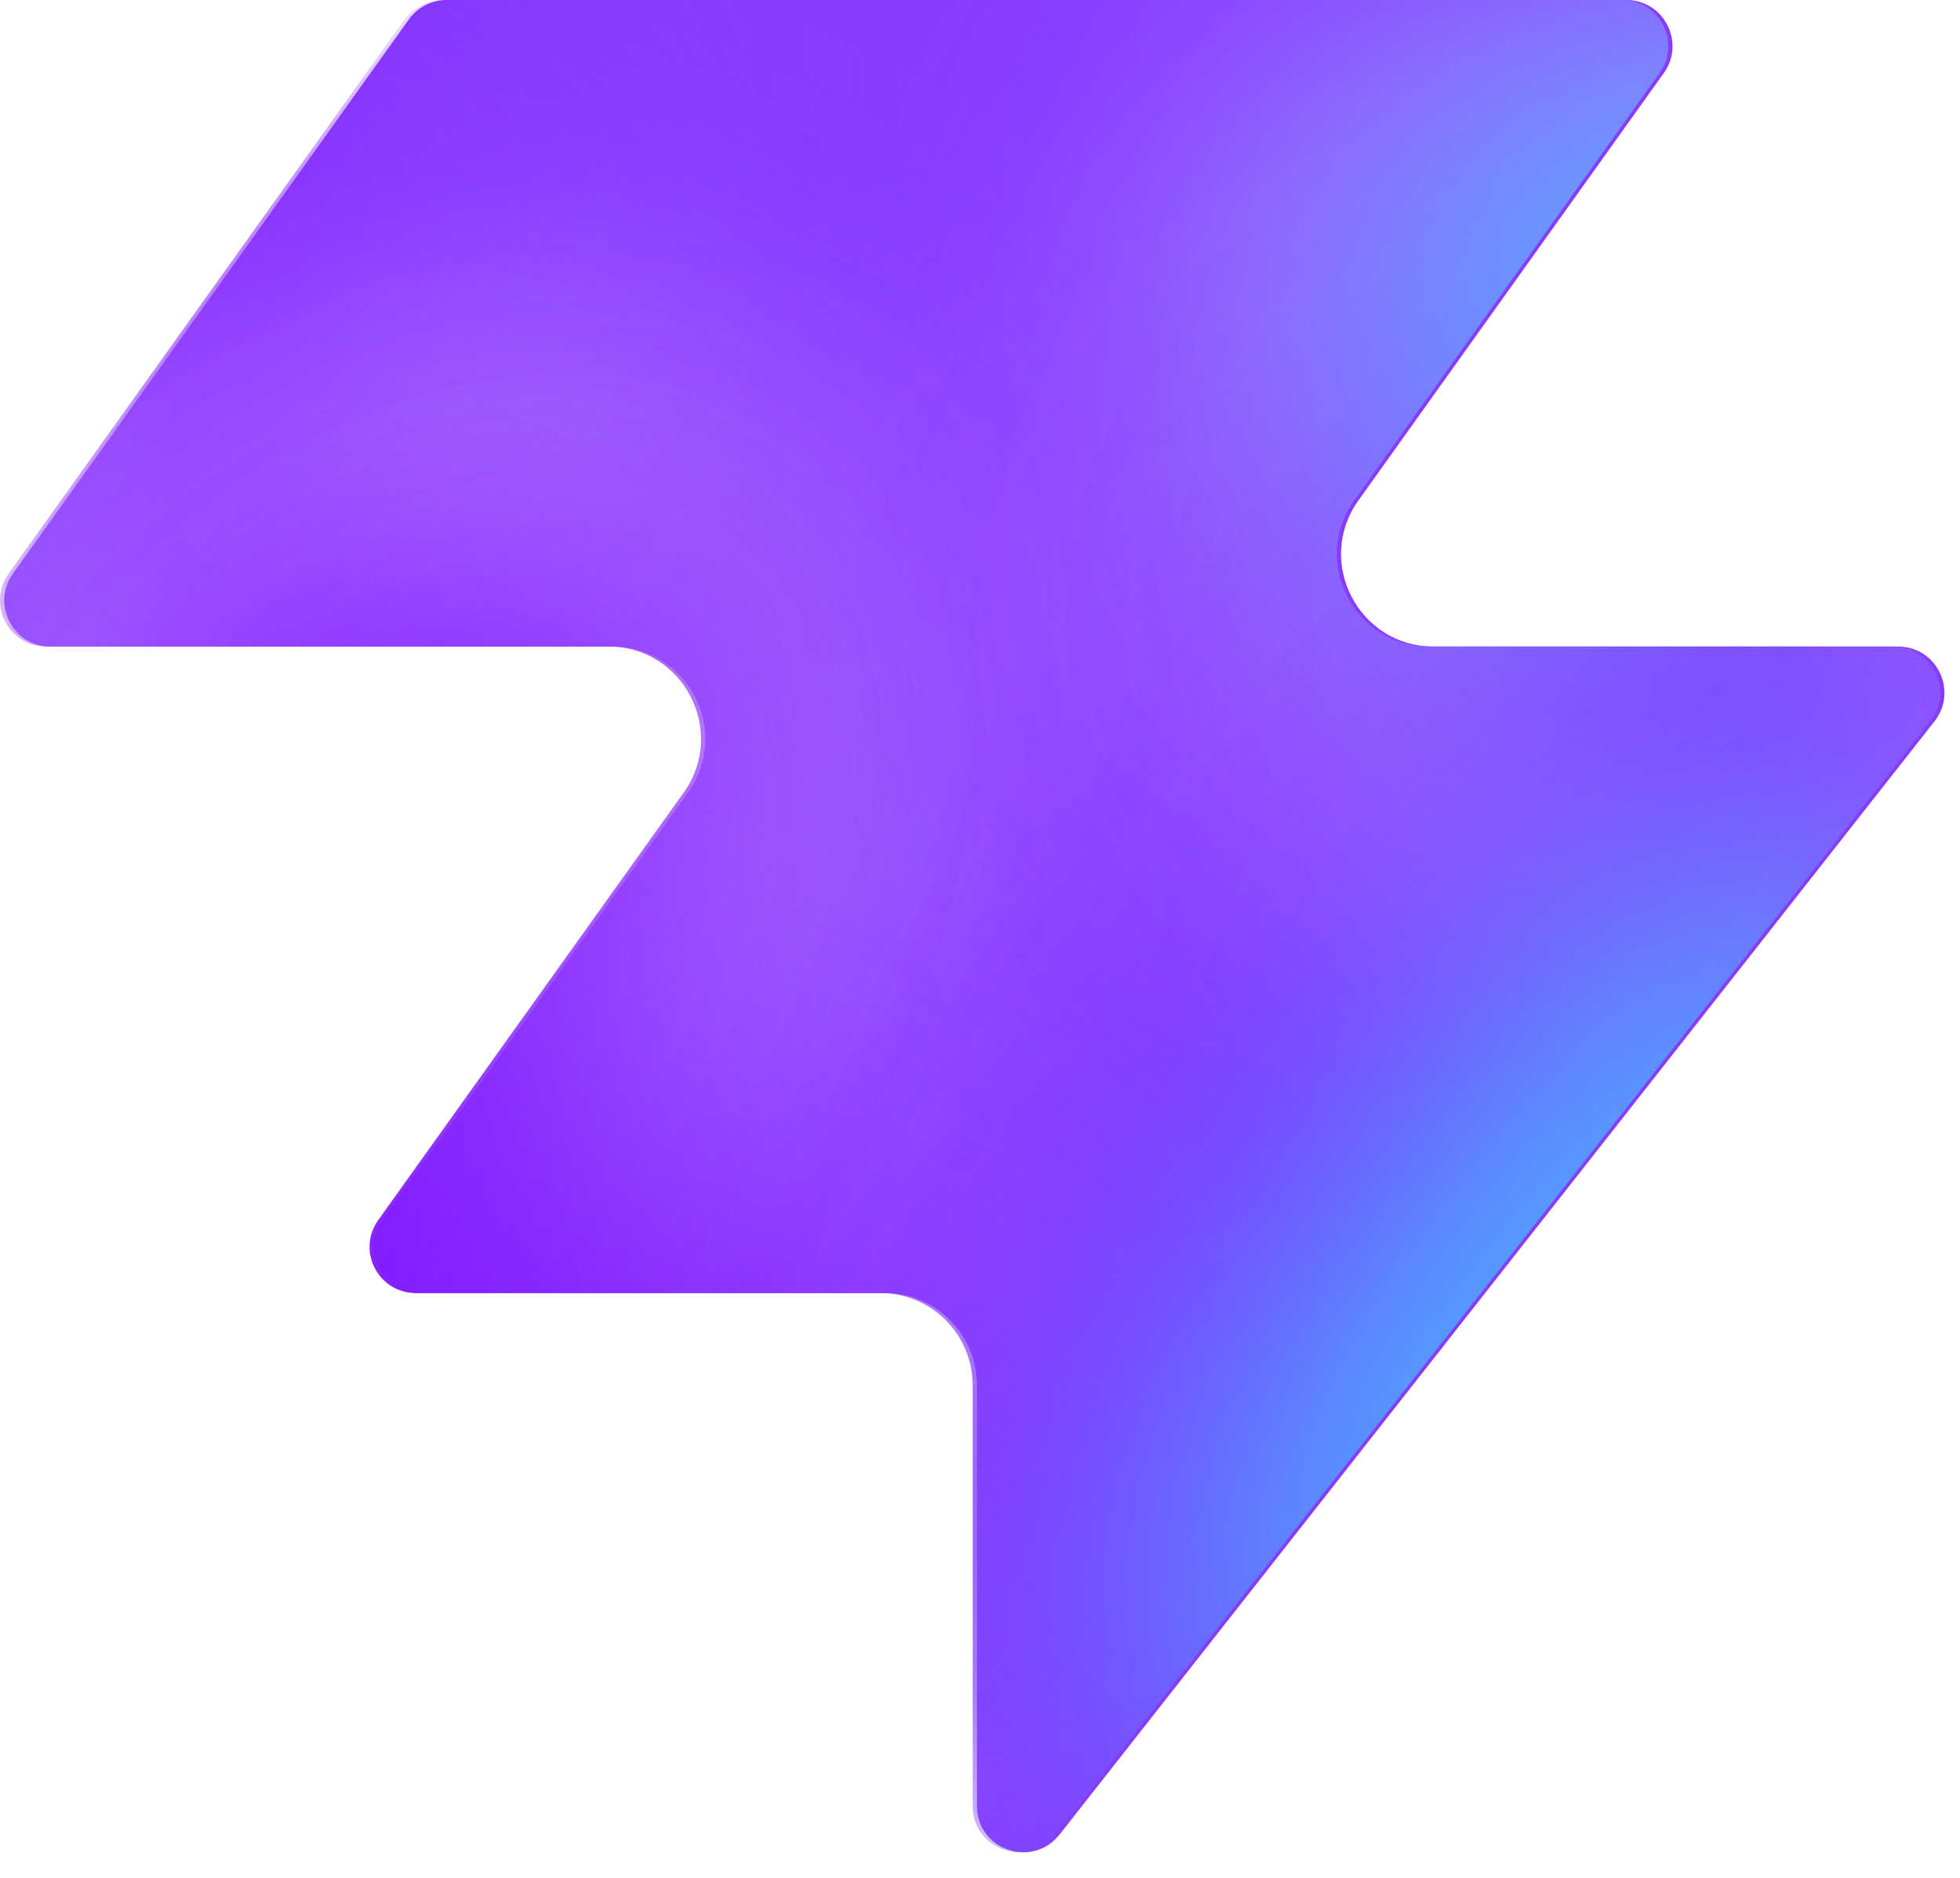
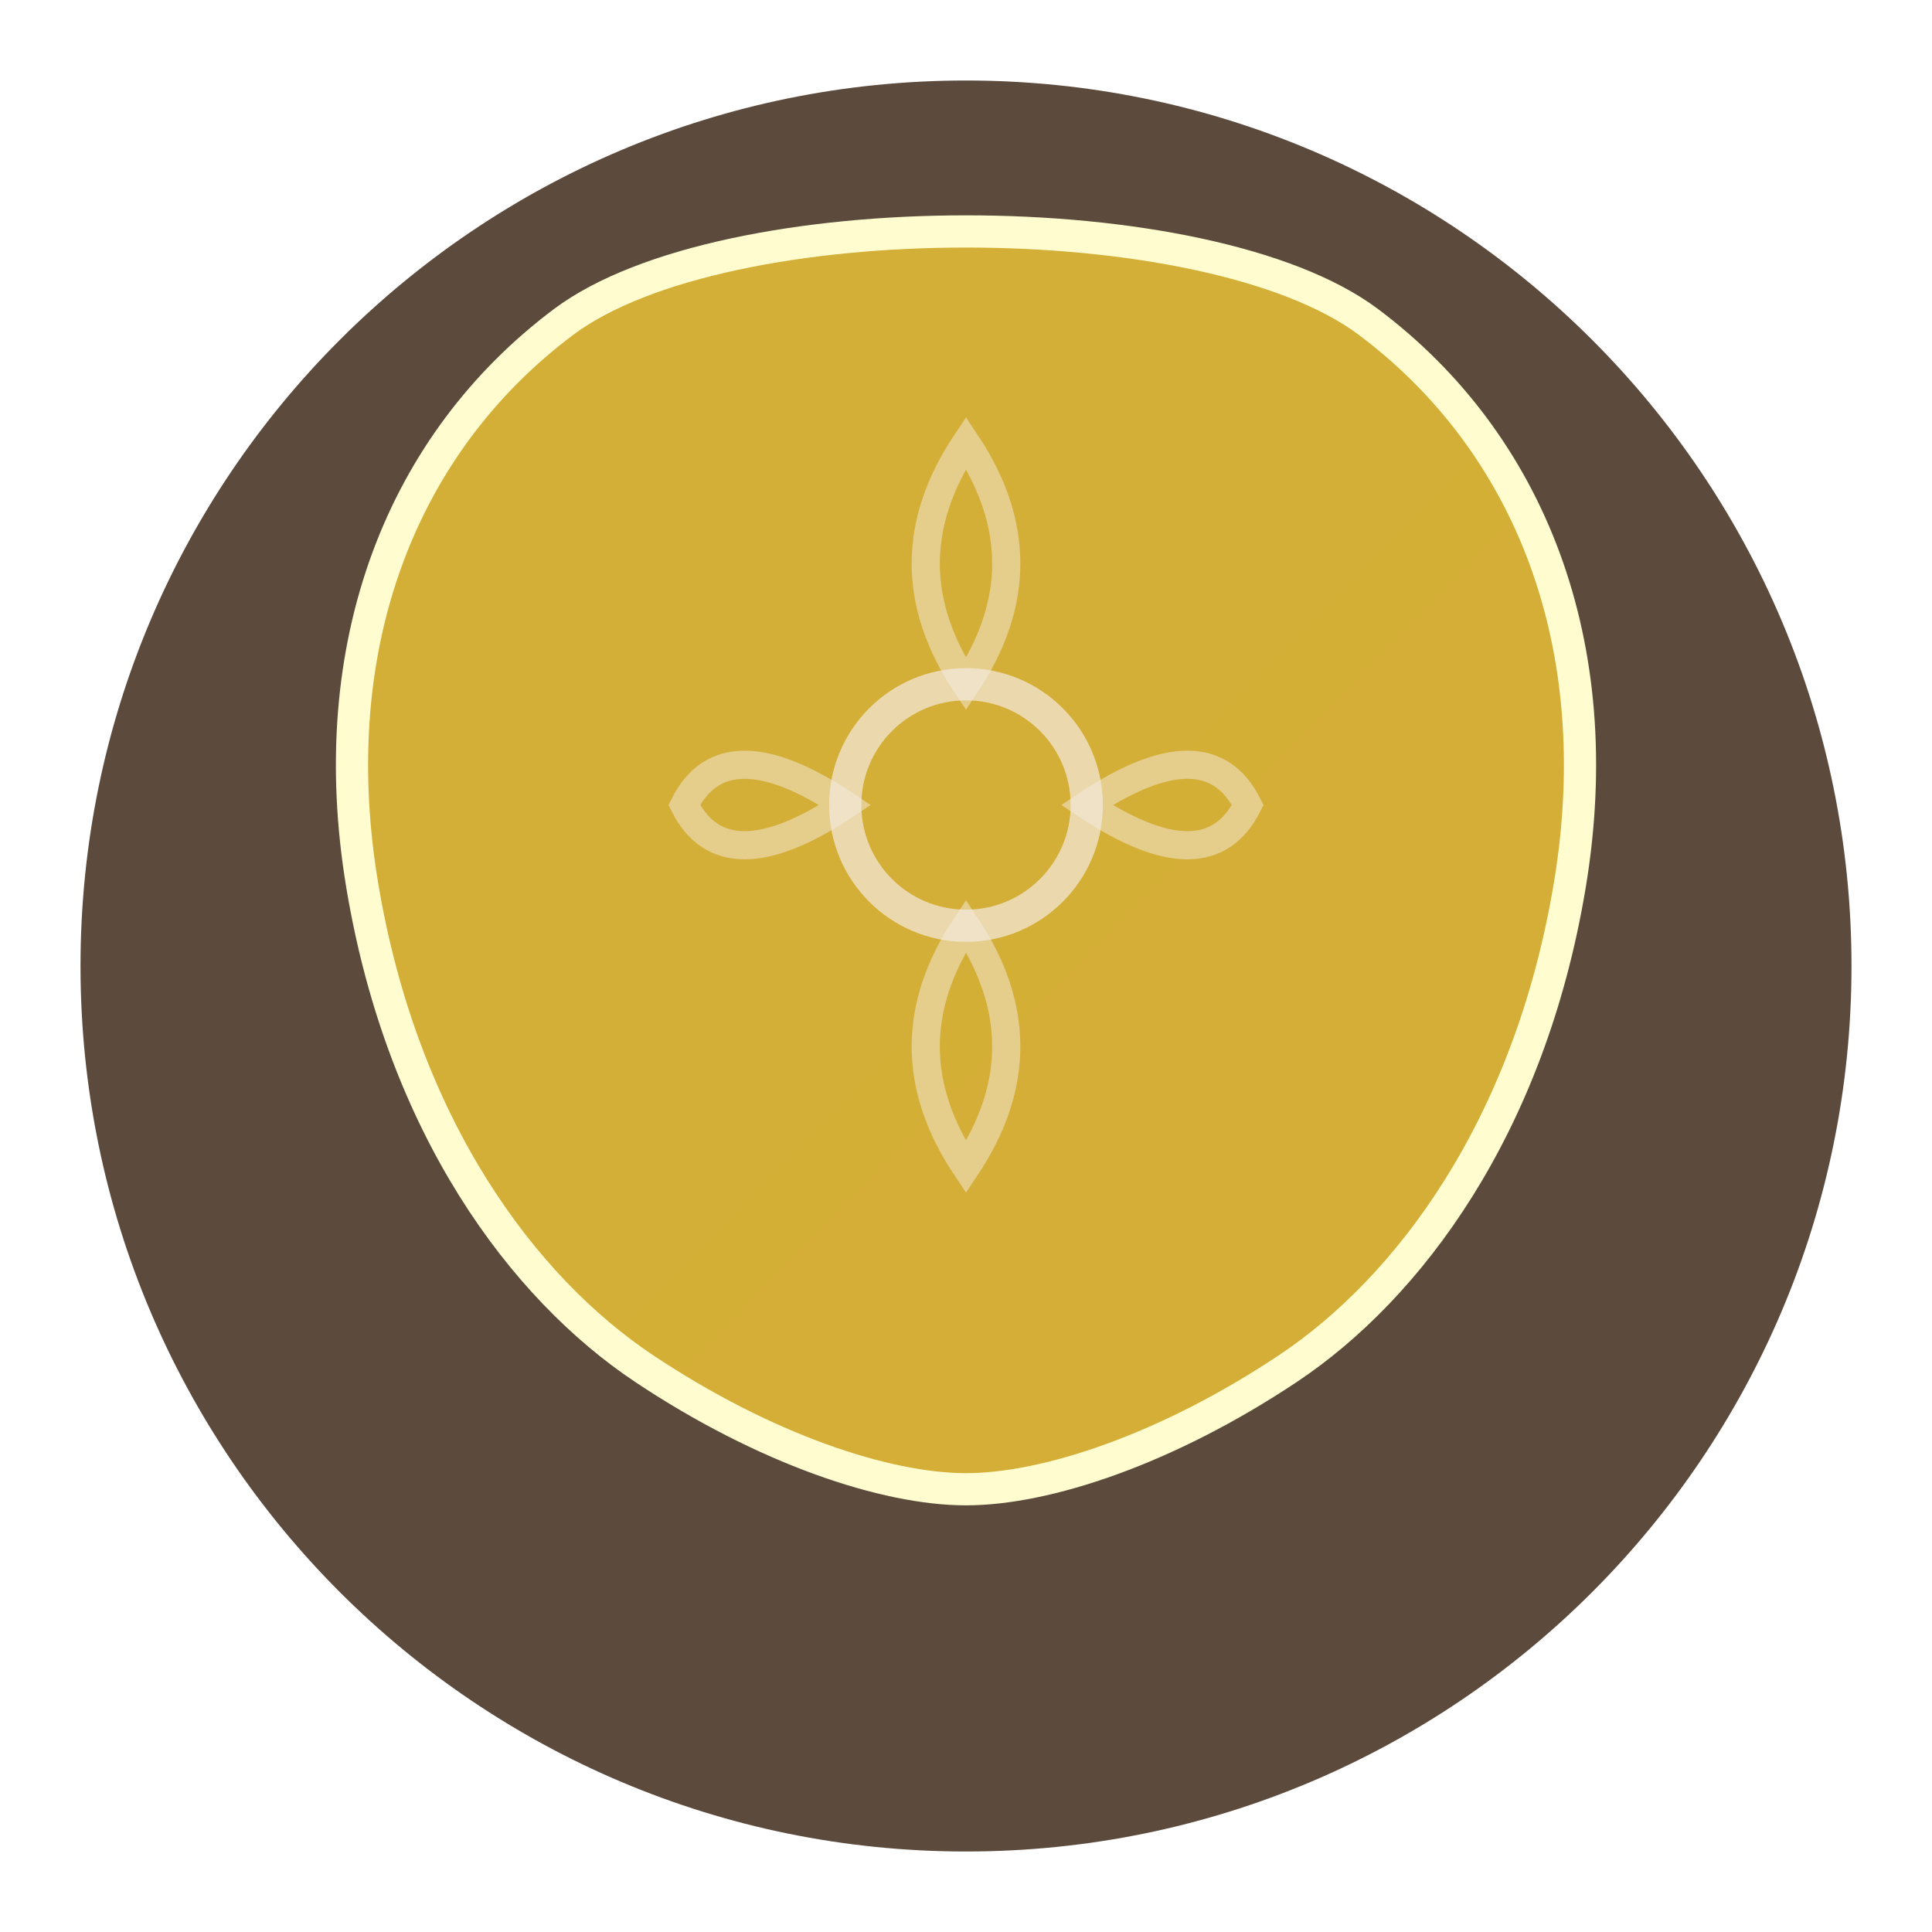
- <svg xmlns="http://www.w3.org/2000/svg" width="48" height="46" fill="none" viewBox="0 0 48 46">
-   <path fill="#863bff" d="M25.946 44.938c-.664.845-2.021.375-2.021-.698V33.937a2.26 2.26 0 0 0-2.262-2.262H10.287c-.92 0-1.456-1.04-.92-1.788l7.48-10.471c1.07-1.497 0-3.578-1.842-3.578H1.237c-.92 0-1.456-1.04-.92-1.788L10.013.474c.214-.297.556-.474.92-.474h28.894c.92 0 1.456 1.04.92 1.788l-7.48 10.471c-1.07 1.498 0 3.579 1.842 3.579h11.377c.943 0 1.473 1.088.89 1.83L25.947 44.94z" style="fill:#863bff;fill:color(display-p3 .525 .23 1);fill-opacity:1" />
-   <mask id="a" width="48" height="46" x="0" y="0" maskUnits="userSpaceOnUse" style="mask-type:alpha">
-     <path fill="#000" d="M25.842 44.938c-.664.844-2.021.375-2.021-.698V33.937a2.26 2.26 0 0 0-2.262-2.262H10.183c-.92 0-1.456-1.04-.92-1.788l7.48-10.471c1.07-1.498 0-3.579-1.842-3.579H1.133c-.92 0-1.456-1.04-.92-1.787L9.91.473c.214-.297.556-.474.92-.474h28.894c.92 0 1.456 1.04.92 1.788l-7.48 10.471c-1.07 1.498 0 3.578 1.842 3.578h11.377c.943 0 1.473 1.088.89 1.832L25.843 44.94z" style="fill:#000;fill-opacity:1" />
-   </mask>
-   <g mask="url(#a)">
-     <g filter="url(#b)">
-       <ellipse cx="5.508" cy="14.704" fill="#ede6ff" rx="5.508" ry="14.704" style="fill:#ede6ff;fill:color(display-p3 .927 .903 1);fill-opacity:1" transform="matrix(.00324 1 1 -.00324 -4.47 31.516)" />
-     </g>
-     <g filter="url(#c)">
-       <ellipse cx="10.399" cy="29.851" fill="#ede6ff" rx="10.399" ry="29.851" style="fill:#ede6ff;fill:color(display-p3 .927 .903 1);fill-opacity:1" transform="matrix(.00324 1 1 -.00324 -39.328 7.883)" />
-     </g>
-     <g filter="url(#d)">
-       <ellipse cx="5.508" cy="30.487" fill="#7e14ff" rx="5.508" ry="30.487" style="fill:#7e14ff;fill:color(display-p3 .492 .077 1);fill-opacity:1" transform="rotate(89.814 -25.913 -14.639)scale(1 -1)" />
-     </g>
-     <g filter="url(#e)">
-       <ellipse cx="5.508" cy="30.599" fill="#7e14ff" rx="5.508" ry="30.599" style="fill:#7e14ff;fill:color(display-p3 .492 .077 1);fill-opacity:1" transform="rotate(89.814 -32.644 -3.334)scale(1 -1)" />
-     </g>
-     <g filter="url(#f)">
-       <ellipse cx="5.508" cy="30.599" fill="#7e14ff" rx="5.508" ry="30.599" style="fill:#7e14ff;fill:color(display-p3 .492 .077 1);fill-opacity:1" transform="matrix(.00324 1 1 -.00324 -34.34 30.47)" />
-     </g>
-     <g filter="url(#g)">
-       <ellipse cx="14.072" cy="22.078" fill="#ede6ff" rx="14.072" ry="22.078" style="fill:#ede6ff;fill:color(display-p3 .927 .903 1);fill-opacity:1" transform="rotate(93.35 24.506 48.493)scale(-1 1)" />
-     </g>
-     <g filter="url(#h)">
-       <ellipse cx="3.47" cy="21.501" fill="#7e14ff" rx="3.47" ry="21.501" style="fill:#7e14ff;fill:color(display-p3 .492 .077 1);fill-opacity:1" transform="rotate(89.009 28.708 47.59)scale(-1 1)" />
-     </g>
-     <g filter="url(#i)">
-       <ellipse cx="3.47" cy="21.501" fill="#7e14ff" rx="3.47" ry="21.501" style="fill:#7e14ff;fill:color(display-p3 .492 .077 1);fill-opacity:1" transform="rotate(89.009 28.708 47.59)scale(-1 1)" />
-     </g>
-     <g filter="url(#j)">
-       <ellipse cx=".387" cy="8.972" fill="#7e14ff" rx="4.407" ry="29.108" style="fill:#7e14ff;fill:color(display-p3 .492 .077 1);fill-opacity:1" transform="rotate(39.51 .387 8.972)" />
-     </g>
-     <g filter="url(#k)">
-       <ellipse cx="47.523" cy="-6.092" fill="#7e14ff" rx="4.407" ry="29.108" style="fill:#7e14ff;fill:color(display-p3 .492 .077 1);fill-opacity:1" transform="rotate(37.892 47.523 -6.092)" />
-     </g>
-     <g filter="url(#l)">
-       <ellipse cx="41.412" cy="6.333" fill="#47bfff" rx="5.971" ry="9.665" style="fill:#47bfff;fill:color(display-p3 .28 .748 1);fill-opacity:1" transform="rotate(37.892 41.412 6.333)" />
-     </g>
-     <g filter="url(#m)">
-       <ellipse cx="-1.879" cy="38.332" fill="#7e14ff" rx="4.407" ry="29.108" style="fill:#7e14ff;fill:color(display-p3 .492 .077 1);fill-opacity:1" transform="rotate(37.892 -1.88 38.332)" />
-     </g>
-     <g filter="url(#n)">
-       <ellipse cx="-1.879" cy="38.332" fill="#7e14ff" rx="4.407" ry="29.108" style="fill:#7e14ff;fill:color(display-p3 .492 .077 1);fill-opacity:1" transform="rotate(37.892 -1.88 38.332)" />
-     </g>
-     <g filter="url(#o)">
-       <ellipse cx="35.651" cy="29.907" fill="#7e14ff" rx="4.407" ry="29.108" style="fill:#7e14ff;fill:color(display-p3 .492 .077 1);fill-opacity:1" transform="rotate(37.892 35.651 29.907)" />
-     </g>
-     <g filter="url(#p)">
-       <ellipse cx="38.418" cy="32.4" fill="#47bfff" rx="5.971" ry="15.297" style="fill:#47bfff;fill:color(display-p3 .28 .748 1);fill-opacity:1" transform="rotate(37.892 38.418 32.4)" />
-     </g>
-   </g>
+ <svg xmlns="http://www.w3.org/2000/svg" viewBox="0 0 48 48" width="48" height="48">
  <defs>
-     <filter id="b" width="60.045" height="41.654" x="-19.77" y="16.149" color-interpolation-filters="sRGB" filterUnits="userSpaceOnUse">
-       <feFlood flood-opacity="0" result="BackgroundImageFix" />
-       <feBlend in="SourceGraphic" in2="BackgroundImageFix" result="shape" />
-       <feGaussianBlur result="effect1_foregroundBlur_2002_17158" stdDeviation="7.659" />
-     </filter>
-     <filter id="c" width="90.34" height="51.437" x="-54.613" y="-7.533" color-interpolation-filters="sRGB" filterUnits="userSpaceOnUse">
-       <feFlood flood-opacity="0" result="BackgroundImageFix" />
-       <feBlend in="SourceGraphic" in2="BackgroundImageFix" result="shape" />
-       <feGaussianBlur result="effect1_foregroundBlur_2002_17158" stdDeviation="7.659" />
-     </filter>
-     <filter id="d" width="79.355" height="29.4" x="-49.64" y="2.03" color-interpolation-filters="sRGB" filterUnits="userSpaceOnUse">
-       <feFlood flood-opacity="0" result="BackgroundImageFix" />
-       <feBlend in="SourceGraphic" in2="BackgroundImageFix" result="shape" />
-       <feGaussianBlur result="effect1_foregroundBlur_2002_17158" stdDeviation="4.596" />
-     </filter>
-     <filter id="e" width="79.579" height="29.4" x="-45.045" y="20.029" color-interpolation-filters="sRGB" filterUnits="userSpaceOnUse">
-       <feFlood flood-opacity="0" result="BackgroundImageFix" />
-       <feBlend in="SourceGraphic" in2="BackgroundImageFix" result="shape" />
-       <feGaussianBlur result="effect1_foregroundBlur_2002_17158" stdDeviation="4.596" />
-     </filter>
-     <filter id="f" width="79.579" height="29.4" x="-43.513" y="21.178" color-interpolation-filters="sRGB" filterUnits="userSpaceOnUse">
-       <feFlood flood-opacity="0" result="BackgroundImageFix" />
-       <feBlend in="SourceGraphic" in2="BackgroundImageFix" result="shape" />
-       <feGaussianBlur result="effect1_foregroundBlur_2002_17158" stdDeviation="4.596" />
-     </filter>
-     <filter id="g" width="74.749" height="58.852" x="15.756" y="-17.901" color-interpolation-filters="sRGB" filterUnits="userSpaceOnUse">
-       <feFlood flood-opacity="0" result="BackgroundImageFix" />
-       <feBlend in="SourceGraphic" in2="BackgroundImageFix" result="shape" />
-       <feGaussianBlur result="effect1_foregroundBlur_2002_17158" stdDeviation="7.659" />
-     </filter>
-     <filter id="h" width="61.377" height="25.362" x="23.548" y="2.284" color-interpolation-filters="sRGB" filterUnits="userSpaceOnUse">
-       <feFlood flood-opacity="0" result="BackgroundImageFix" />
-       <feBlend in="SourceGraphic" in2="BackgroundImageFix" result="shape" />
-       <feGaussianBlur result="effect1_foregroundBlur_2002_17158" stdDeviation="4.596" />
-     </filter>
-     <filter id="i" width="61.377" height="25.362" x="23.548" y="2.284" color-interpolation-filters="sRGB" filterUnits="userSpaceOnUse">
-       <feFlood flood-opacity="0" result="BackgroundImageFix" />
-       <feBlend in="SourceGraphic" in2="BackgroundImageFix" result="shape" />
-       <feGaussianBlur result="effect1_foregroundBlur_2002_17158" stdDeviation="4.596" />
-     </filter>
-     <filter id="j" width="56.045" height="63.649" x="-27.636" y="-22.853" color-interpolation-filters="sRGB" filterUnits="userSpaceOnUse">
-       <feFlood flood-opacity="0" result="BackgroundImageFix" />
-       <feBlend in="SourceGraphic" in2="BackgroundImageFix" result="shape" />
-       <feGaussianBlur result="effect1_foregroundBlur_2002_17158" stdDeviation="4.596" />
-     </filter>
-     <filter id="k" width="54.814" height="64.646" x="20.116" y="-38.415" color-interpolation-filters="sRGB" filterUnits="userSpaceOnUse">
-       <feFlood flood-opacity="0" result="BackgroundImageFix" />
-       <feBlend in="SourceGraphic" in2="BackgroundImageFix" result="shape" />
-       <feGaussianBlur result="effect1_foregroundBlur_2002_17158" stdDeviation="4.596" />
-     </filter>
-     <filter id="l" width="33.541" height="35.313" x="24.641" y="-11.323" color-interpolation-filters="sRGB" filterUnits="userSpaceOnUse">
-       <feFlood flood-opacity="0" result="BackgroundImageFix" />
-       <feBlend in="SourceGraphic" in2="BackgroundImageFix" result="shape" />
-       <feGaussianBlur result="effect1_foregroundBlur_2002_17158" stdDeviation="4.596" />
-     </filter>
-     <filter id="m" width="54.814" height="64.646" x="-29.286" y="6.009" color-interpolation-filters="sRGB" filterUnits="userSpaceOnUse">
-       <feFlood flood-opacity="0" result="BackgroundImageFix" />
-       <feBlend in="SourceGraphic" in2="BackgroundImageFix" result="shape" />
-       <feGaussianBlur result="effect1_foregroundBlur_2002_17158" stdDeviation="4.596" />
-     </filter>
-     <filter id="n" width="54.814" height="64.646" x="-29.286" y="6.009" color-interpolation-filters="sRGB" filterUnits="userSpaceOnUse">
-       <feFlood flood-opacity="0" result="BackgroundImageFix" />
-       <feBlend in="SourceGraphic" in2="BackgroundImageFix" result="shape" />
-       <feGaussianBlur result="effect1_foregroundBlur_2002_17158" stdDeviation="4.596" />
-     </filter>
-     <filter id="o" width="54.814" height="64.646" x="8.244" y="-2.416" color-interpolation-filters="sRGB" filterUnits="userSpaceOnUse">
-       <feFlood flood-opacity="0" result="BackgroundImageFix" />
-       <feBlend in="SourceGraphic" in2="BackgroundImageFix" result="shape" />
-       <feGaussianBlur result="effect1_foregroundBlur_2002_17158" stdDeviation="4.596" />
-     </filter>
-     <filter id="p" width="39.409" height="43.623" x="18.713" y="10.588" color-interpolation-filters="sRGB" filterUnits="userSpaceOnUse">
-       <feFlood flood-opacity="0" result="BackgroundImageFix" />
-       <feBlend in="SourceGraphic" in2="BackgroundImageFix" result="shape" />
-       <feGaussianBlur result="effect1_foregroundBlur_2002_17158" stdDeviation="4.596" />
-     </filter>
+     <linearGradient id="stone-grad" x1="0" y1="0" x2="48" y2="48">
+       <stop offset="0%" stop-color="#D4AF37" />
+       <stop offset="100%" stop-color="#B8860B" />
+     </linearGradient>
  </defs>
+   <circle cx="24" cy="24" r="22" fill="#4A3728" opacity="0.9" />
+   <path d="M14 8 C18 5, 30 5, 34 8 C38 11, 40 16, 39 22 C38 28, 35 32, 32 34 C29 36, 26 37, 24 37 C22 37, 19 36, 16 34 C13 32, 10 28, 9 22 C8 16, 10 11, 14 8Z" fill="url(#stone-grad)" stroke="#FFFDD0" stroke-width="0.8" />
+   <circle cx="24" cy="20" r="3" fill="none" stroke="#F5EBE0" stroke-width="0.8" opacity="0.7" />
+   <path d="M24 17 Q26 14 24 11 Q22 14 24 17Z" fill="none" stroke="#F5EBE0" stroke-width="0.7" opacity="0.5" />
+   <path d="M27 20 Q30 18 31 20 Q30 22 27 20Z" fill="none" stroke="#F5EBE0" stroke-width="0.7" opacity="0.5" />
+   <path d="M24 23 Q22 26 24 29 Q26 26 24 23Z" fill="none" stroke="#F5EBE0" stroke-width="0.7" opacity="0.5" />
+   <path d="M21 20 Q18 18 17 20 Q18 22 21 20Z" fill="none" stroke="#F5EBE0" stroke-width="0.7" opacity="0.5" />
</svg>
